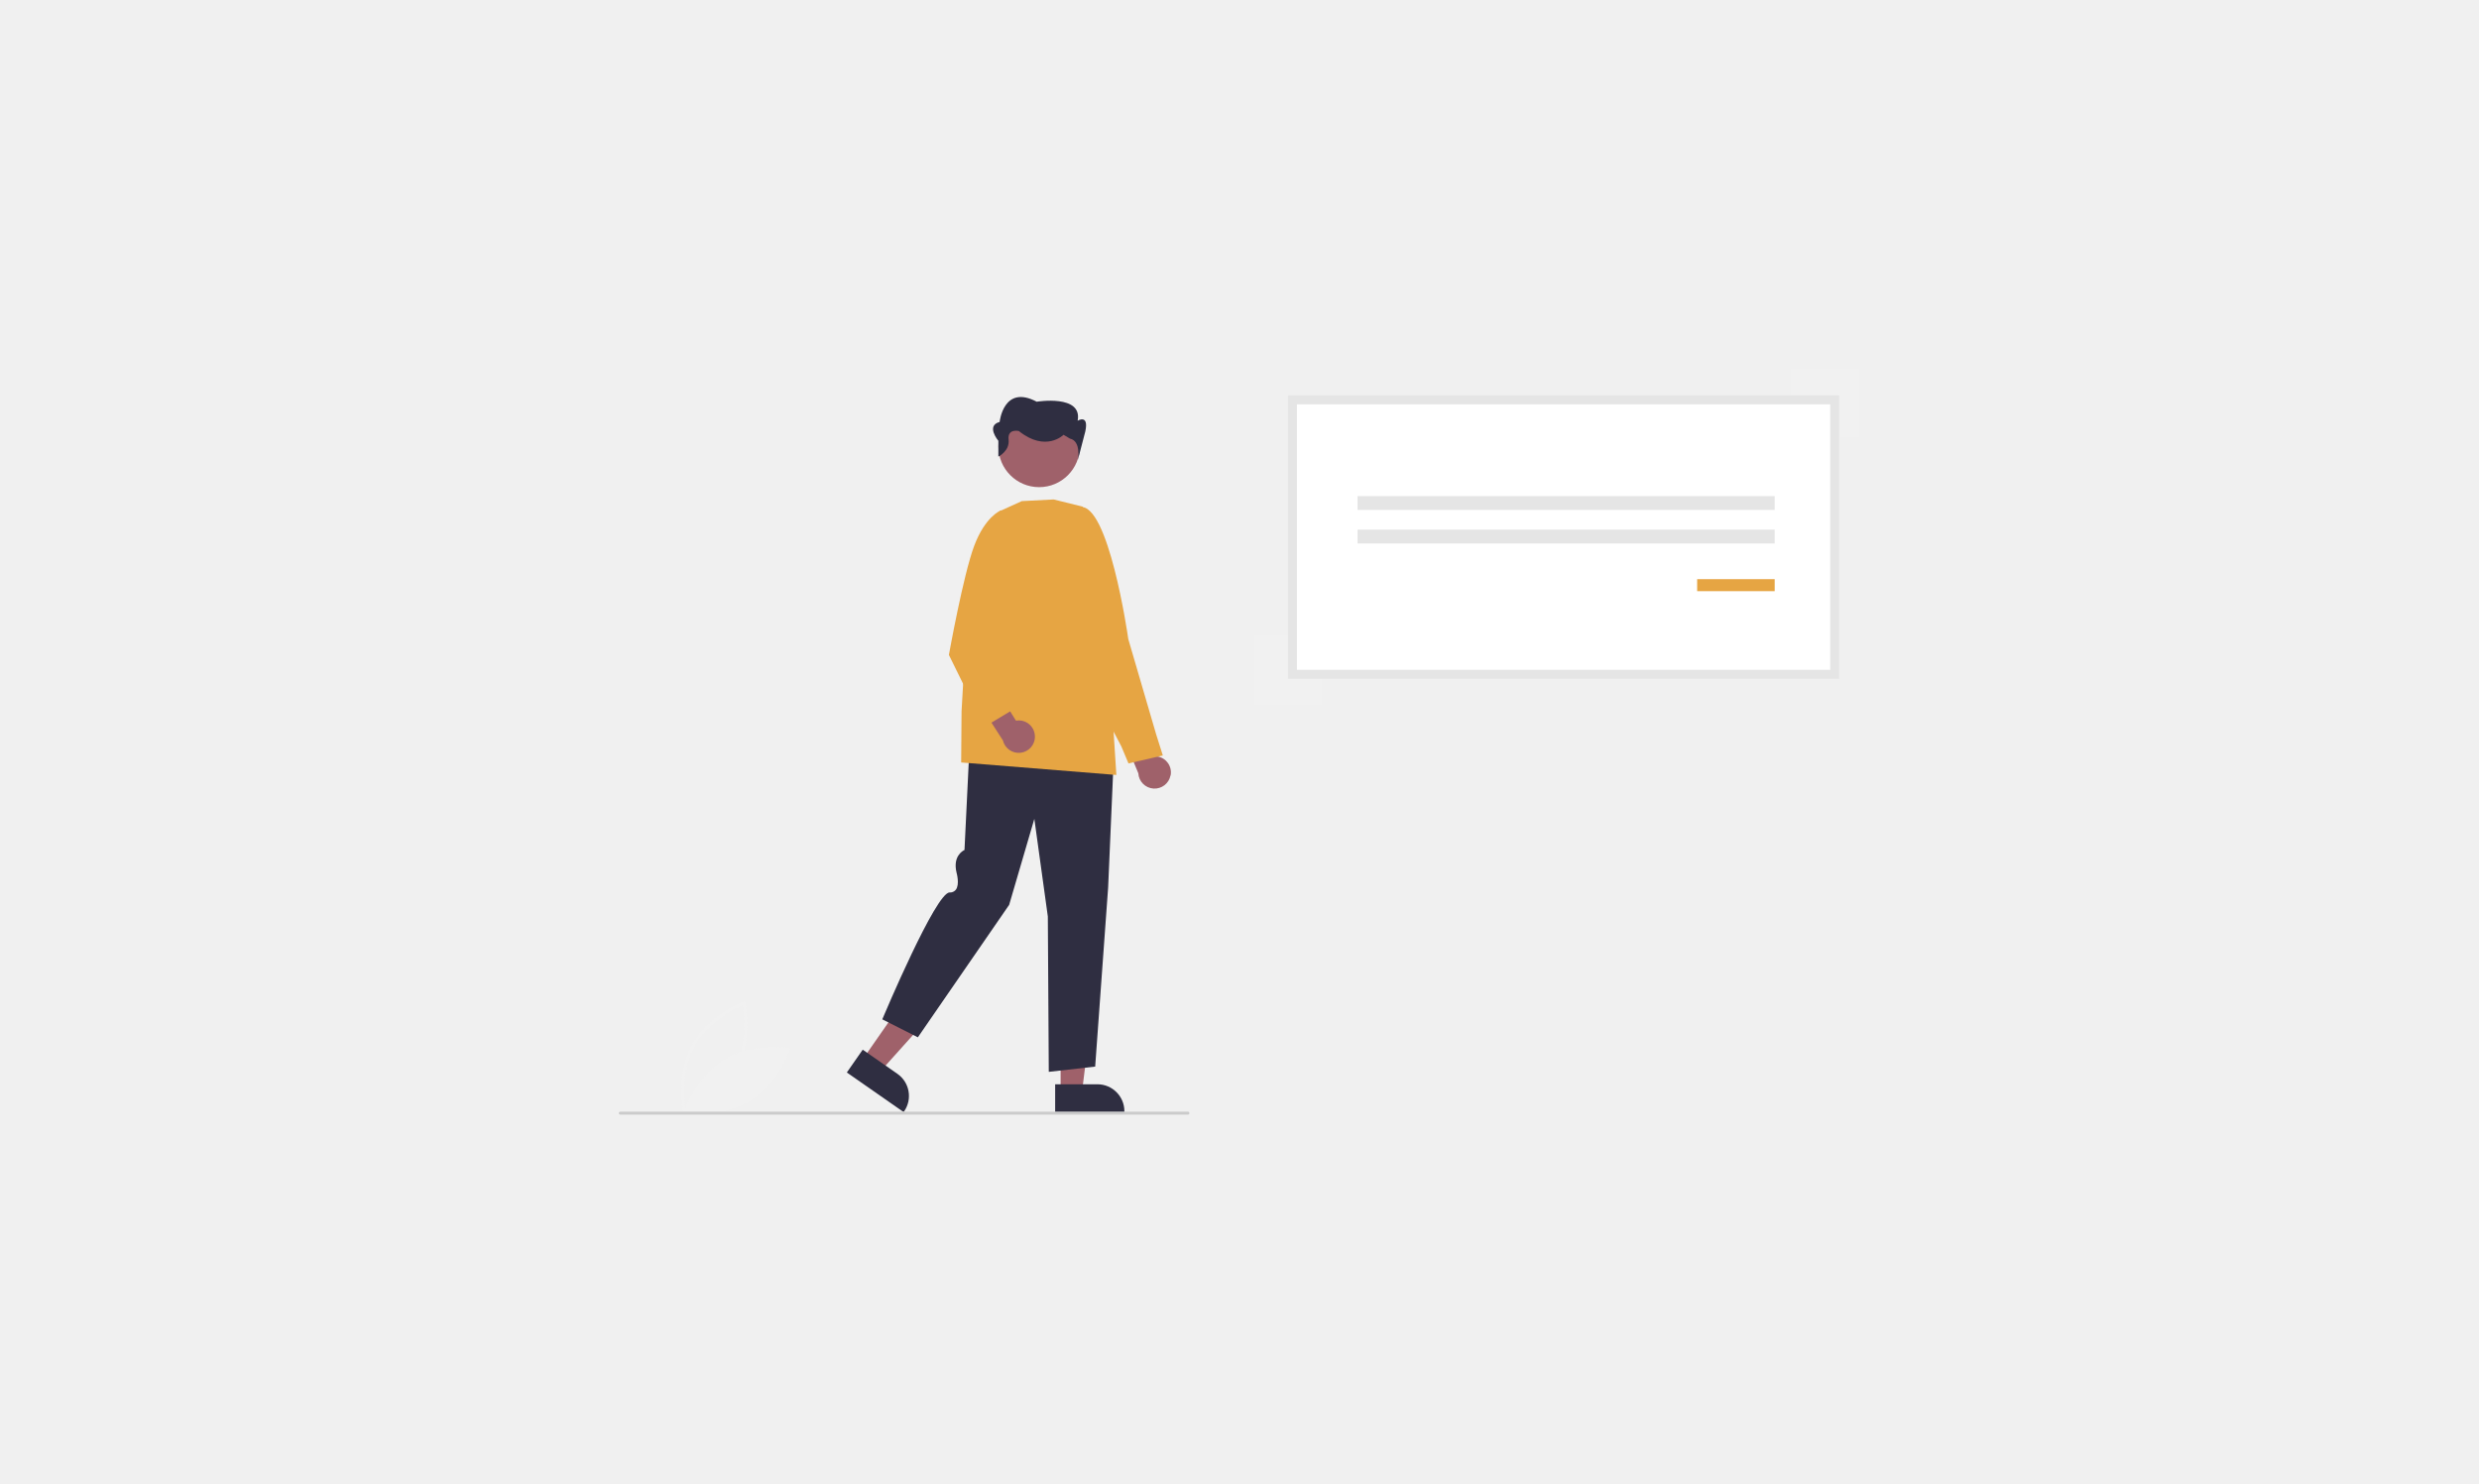
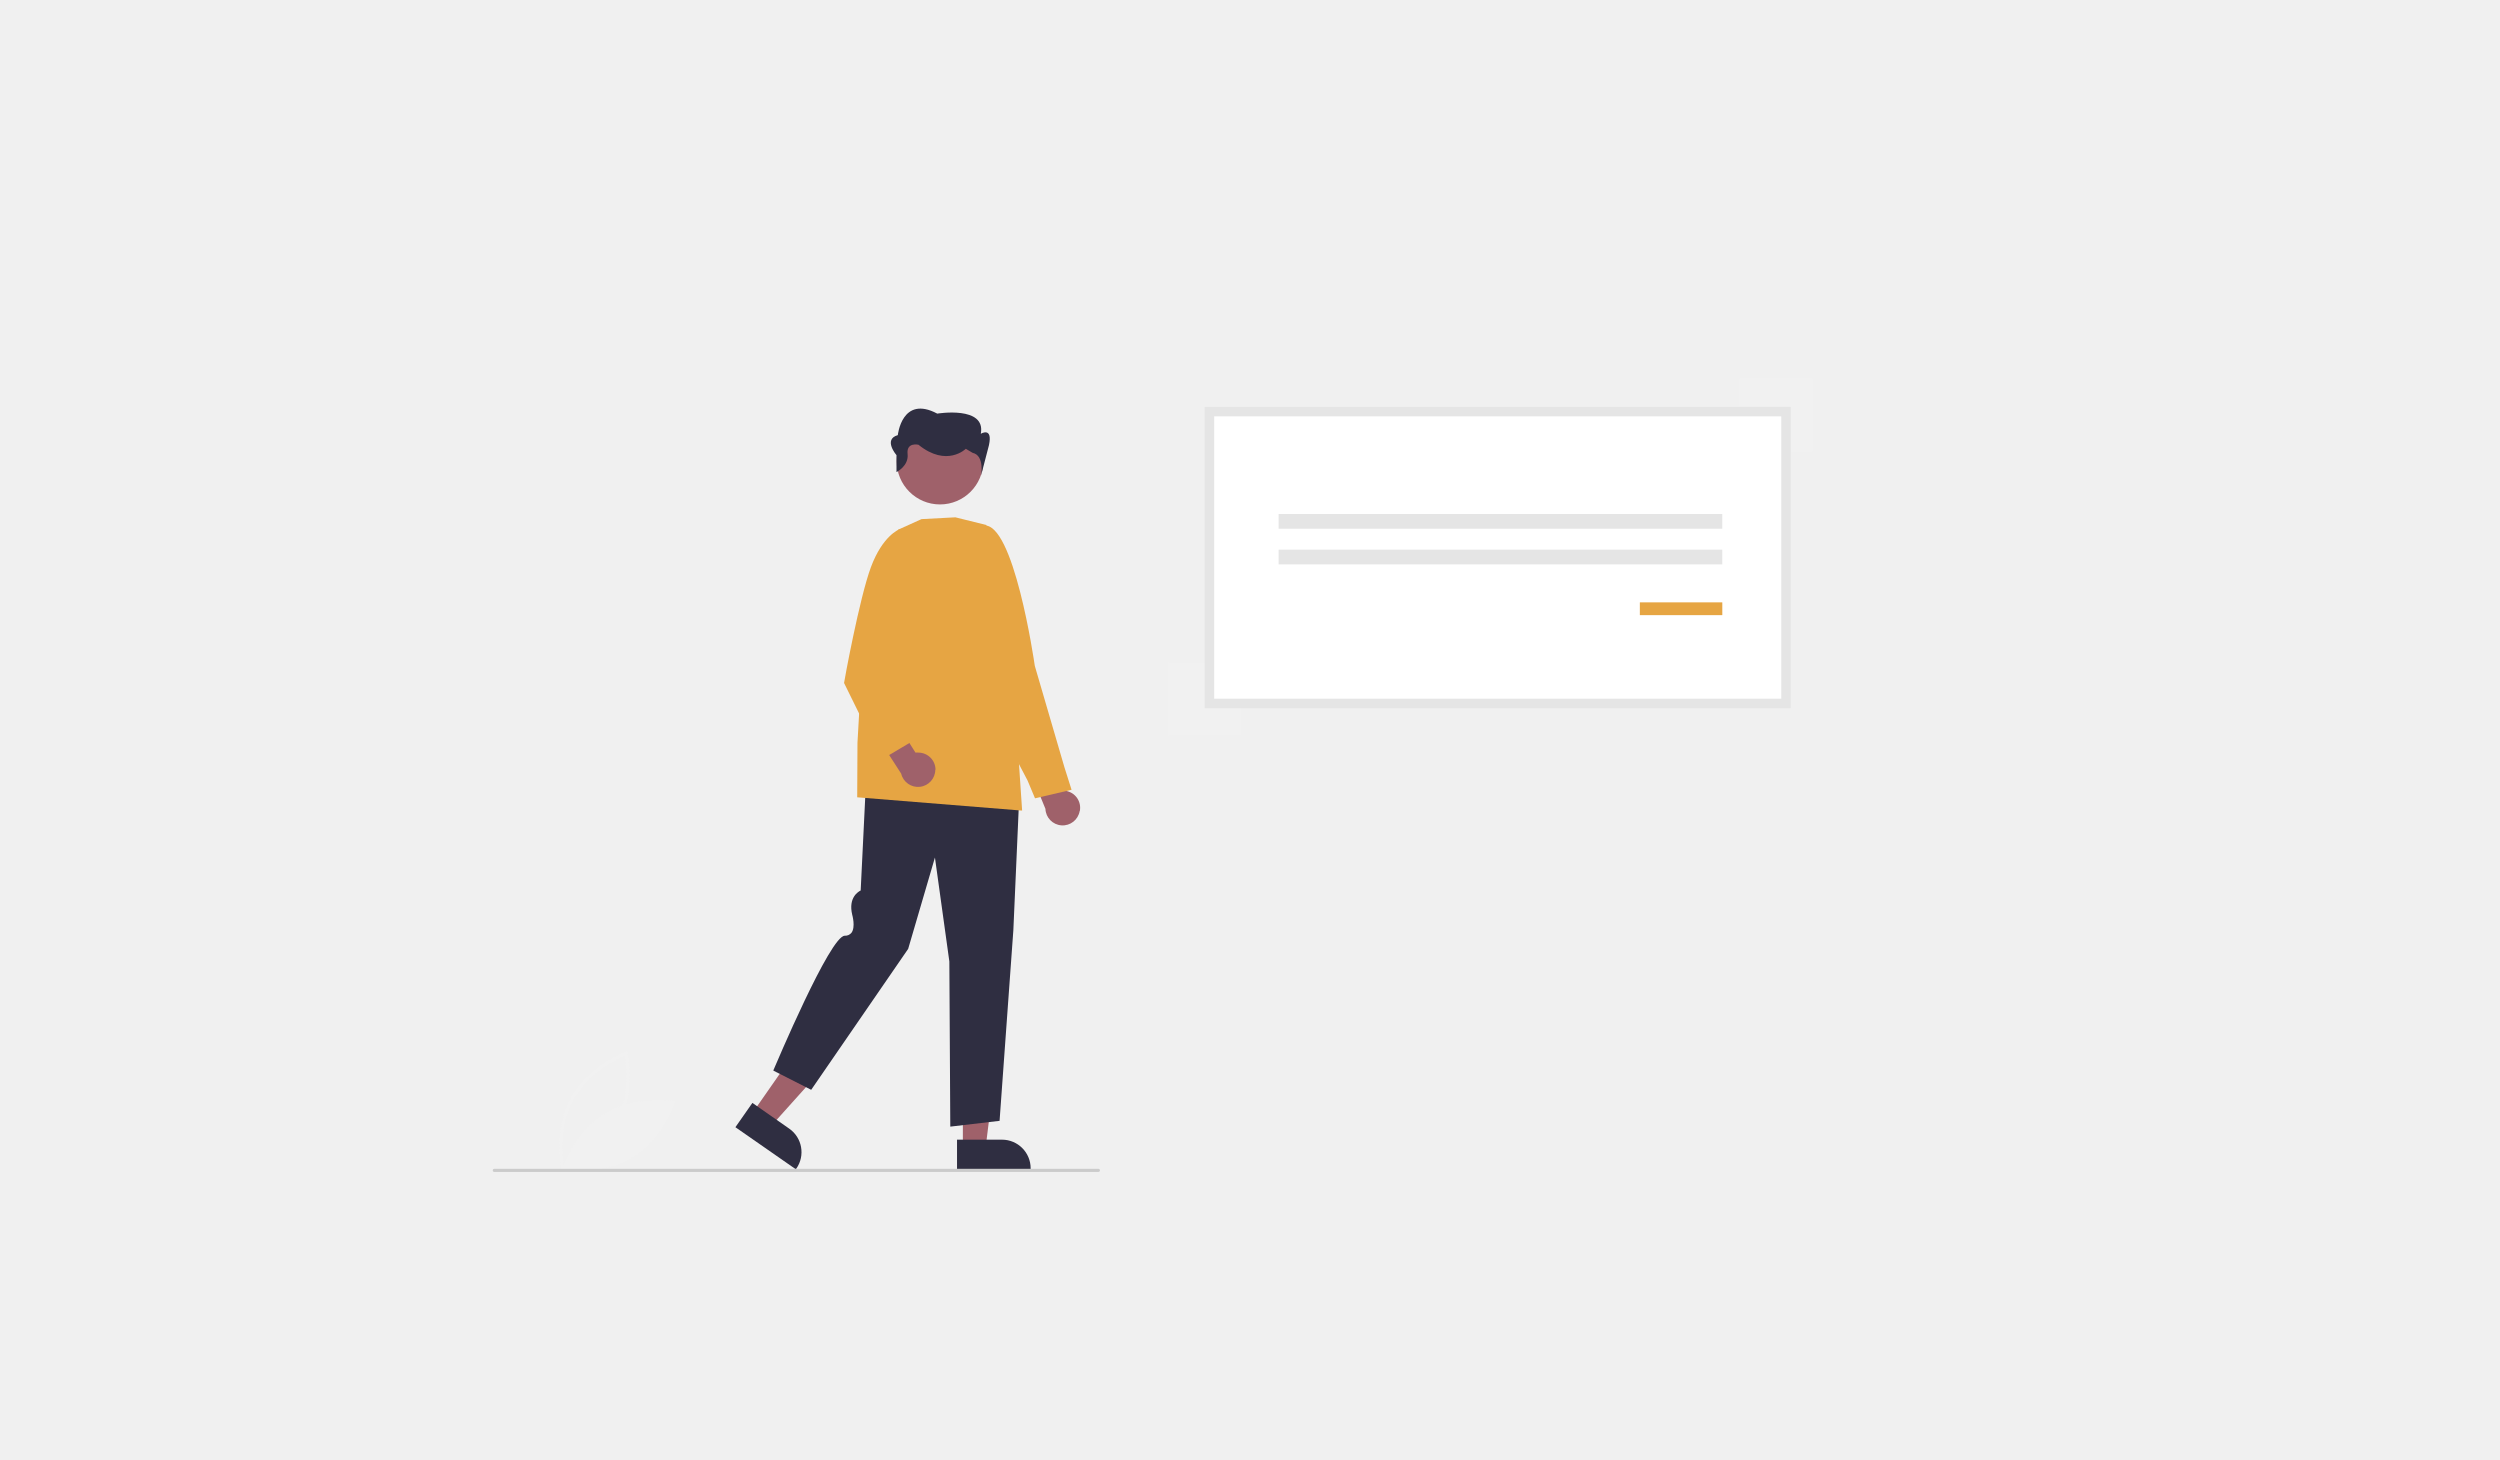
- <svg xmlns="http://www.w3.org/2000/svg" id="ea5e03e3-9574-4d13-87c6-536b7dd50c0f" viewBox="0 0 835.8 500.36">
+ <svg xmlns="http://www.w3.org/2000/svg" id="f2473fb9-9653-4ee7-8806-669bab6c6842" viewBox="0 0 475.38 277.47">
  <defs>
-     <style>.cls-1{fill:#f1f1f1;}.cls-2{fill:#9f616a;}.cls-3{fill:#e6a543;}.cls-4{fill:#2f2e41;}.cls-5{fill:#fff;}.cls-6{fill:#e5e5e5;}.cls-7{fill:#cbcbcb;}.cls-8{fill:none;}</style>
+     <style>.cls-1{fill:none;}.cls-2{fill:#f1f1f1;}.cls-3{fill:#9f616a;}.cls-4{fill:#e6a543;}.cls-5{fill:#2f2e41;}.cls-6{fill:#fff;}.cls-7{fill:#e5e5e5;}.cls-8{fill:#cbcbcb;}</style>
  </defs>
-   <path class="cls-1" d="M228.78,375.37c0-.13-2.74-12.47,2.79-22.72s17.32-14.77,17.44-14.81l.54-.2.13.56c0,.12,2.73,12.46-2.79,22.71s-17.33,14.77-17.45,14.82l-.54.2Zm20-36.36c-2.36,1-11.69,5.46-16.36,14.12s-3.26,18.9-2.81,21.43c2.36-1,11.69-5.46,16.36-14.13s3.26-18.89,2.81-21.42Z" transform="translate(1.6)" />
-   <path class="cls-1" d="M242.66,357.32c-9.93,6-13.76,17.84-13.76,17.84s12.28,2.18,22.22-3.79,13.75-17.85,13.75-17.85S252.59,351.34,242.66,357.32Z" transform="translate(1.6)" />
-   <path class="cls-2" d="M393.08,261.52a5.45,5.45,0,0,0-4.31-6.38,5.21,5.21,0,0,0-1-.1l-4.6-11.57-7.71,1.08,6.73,16.24a5.48,5.48,0,0,0,10.85.73Z" transform="translate(1.6)" />
-   <path class="cls-3" d="M378.87,257.46l-2.39-5.7-14.89-28.34L362.4,171l.16,0c9.53-1.25,16,42.64,16.24,44.51l9.41,32.18,2.24,7.09Z" transform="translate(1.6)" />
-   <polygon class="cls-2" points="357.59 368.04 364.83 368.04 368.27 340.12 357.59 340.12 357.59 368.04" />
-   <path class="cls-4" d="M354.15,365.67H368.4a9.09,9.09,0,0,1,9.09,9.09v.29H354.15Z" transform="translate(1.6)" />
-   <polygon class="cls-2" points="291.03 357.01 296.97 361.15 315.76 340.21 306.99 334.1 291.03 357.01" />
-   <path class="cls-4" d="M289.27,354l11.7,8.15h0a9.09,9.09,0,0,1,2.26,12.64l-.17.25-19.15-13.35Z" transform="translate(1.6)" />
-   <path class="cls-4" d="M352,361.48l-.32-52.39-4.55-32.93-8.49,29,0,0-30.78,44.67-12-6.06.07-.16c.73-1.74,18-42.62,22.61-42.62a2.48,2.48,0,0,0,2.13-.94c1.36-1.81.25-5.67.24-5.71-1.33-5.5,2-7.37,2.67-7.69l1.79-36.89h.19l48.45,3.4-2,46.13-4.37,60.43-.15,0Z" transform="translate(1.6)" />
-   <path class="cls-3" d="M374.78,261.34l-.21,0-52.11-4.2.13-17.24,2.55-45v0l10.39-22.55L342.9,169l10.74-.56h0l9.8,2.43L373.67,244Z" transform="translate(1.6)" />
-   <circle class="cls-2" cx="350.34" cy="150.57" r="13.72" />
-   <path class="cls-4" d="M335,154v-5.34s-4.31-5.08.43-6.36c0,0,1.29-12.79,12.5-6.82,0,0,15.52-2.56,13.8,6.4,0,0,3.87-2.34,2.58,3.63l-2.5,9.61s1.21-6.35-2.67-7.2l-2.16-1.28s-6,6-15.08-1.28c0,0-3.88-.93-3.45,2.91S335,154,335,154Z" transform="translate(1.6)" />
-   <path class="cls-2" d="M347.32,248.46a5.44,5.44,0,0,0-5.39-5.5,5.17,5.17,0,0,0-1,.07l-6.6-10.55L327,234.92l9.53,14.78a5.48,5.48,0,0,0,10.81-1.24Z" transform="translate(1.6)" />
-   <path class="cls-3" d="M330.27,245.14l-11.94-24.25v-.06c.05-.27,4.85-27,8.53-36.77s8.76-11.85,9-11.93l.1,0,4.55,4.35-6.29,42L341,238.68Z" transform="translate(1.6)" />
-   <rect class="cls-1" x="603.73" y="124.43" width="23.12" height="23.12" />
-   <rect class="cls-1" x="422.78" y="214.4" width="23.12" height="23.12" />
-   <path class="cls-5" d="M434.16,227.39H617V134.85H434.16Z" transform="translate(1.6)" />
-   <path class="cls-6" d="M618.47,228.9H432.65V133.34H618.47Zm-182.8-3H615.45V136.36H435.67Z" transform="translate(1.6)" />
-   <rect class="cls-6" x="457.7" y="167.31" width="140.64" height="4.66" />
-   <rect class="cls-6" x="457.7" y="178.62" width="140.64" height="4.66" />
-   <rect class="cls-3" x="572.2" y="195.32" width="26.14" height="4.05" />
-   <path class="cls-7" d="M399,375.91H207.45a.51.51,0,0,1,0-1H399a.51.51,0,0,1,0,1Z" transform="translate(1.6)" />
-   <rect class="cls-8" width="835.8" height="500.36" />
+   <rect class="cls-1" width="475.38" height="277.47" />
+   <path class="cls-2" d="M322.53,333.3c0-.08-1.64-7.48,1.68-13.63s10.39-8.86,10.46-8.88l.32-.12.08.33c0,.08,1.64,7.48-1.68,13.63s-10.39,8.86-10.46,8.88l-.32.12Zm12-21.81c-1.42.61-7,3.28-9.81,8.47s-2,11.33-1.69,12.85c1.42-.61,7-3.27,9.81-8.47s2-11.33,1.69-12.85Z" transform="translate(-215.75 -110.77)" />
+   <path class="cls-2" d="M330.86,322.47c-6,3.58-8.25,10.7-8.25,10.7s7.36,1.31,13.32-2.27,8.25-10.71,8.25-10.71S336.82,318.89,330.86,322.47Z" transform="translate(-215.75 -110.77)" />
+   <path class="cls-3" d="M421.08,265a3.26,3.26,0,0,0-2.58-3.83,2.78,2.78,0,0,0-.58-.06l-2.76-6.94-4.62.65,4,9.75a3.28,3.28,0,0,0,6.51.43Z" transform="translate(-215.75 -110.77)" />
+   <path class="cls-4" d="M412.56,262.57l-1.43-3.41-8.93-17,.48-31.46h.1c5.71-.76,9.58,25.57,9.74,26.69l5.64,19.3,1.35,4.26Z" transform="translate(-215.75 -110.77)" />
+   <polygon class="cls-3" points="183.09 218.13 187.43 218.13 189.5 201.39 183.09 201.39 183.09 218.13" />
+   <path class="cls-5" d="M397.73,327.48h8.55a5.45,5.45,0,0,1,5.45,5.45v.18h-14Z" transform="translate(-215.75 -110.77)" />
+   <polygon class="cls-3" points="143.16 211.52 146.73 214 158 201.44 152.74 197.78 143.16 211.52" />
+   <path class="cls-5" d="M358.82,320.49l7,4.89h0a5.45,5.45,0,0,1,1.36,7.59l-.1.14-11.49-8Z" transform="translate(-215.75 -110.77)" />
+   <path class="cls-5" d="M396.45,325l-.18-31.41-2.74-19.76-5.09,17.37v0L370,318l-7.18-3.64,0-.1c.44-1,10.78-25.56,13.56-25.56a1.54,1.54,0,0,0,1.28-.56c.81-1.09.15-3.4.14-3.43-.79-3.3,1.21-4.42,1.61-4.61L380.49,258h.11l29.06,2-1.22,27.66-2.62,36.25h-.09Z" transform="translate(-215.75 -110.77)" />
+   <path class="cls-4" d="M410.11,264.9H410l-31.25-2.52L378.8,252l1.53-27v0l6.23-13.52,4.42-2,6.44-.34h0l5.88,1.46,6.11,43.91Z" transform="translate(-215.75 -110.77)" />
+   <circle class="cls-3" cx="178.74" cy="87.69" r="8.23" />
+   <path class="cls-5" d="M386.22,200.53v-3.21s-2.59-3,.25-3.81c0,0,.78-7.67,7.5-4.09,0,0,9.31-1.54,8.28,3.83,0,0,2.32-1.4,1.55,2.18l-1.5,5.77s.72-3.81-1.6-4.32l-1.3-.77s-3.62,3.58-9-.77c0,0-2.32-.55-2.07,1.75S386.22,200.53,386.22,200.53Z" transform="translate(-215.75 -110.77)" />
+   <path class="cls-3" d="M393.64,257.18a3.27,3.27,0,0,0-3.24-3.3,2.73,2.73,0,0,0-.57,0l-4-6.33-4.43,1.47,5.71,8.86a3.29,3.29,0,0,0,6.49-.74Z" transform="translate(-215.75 -110.77)" />
+   <path class="cls-4" d="M383.41,255.18l-7.16-14.54v0c0-.17,2.92-16.17,5.12-22.06s5.26-7.11,5.39-7.16l.06,0,2.72,2.61-3.77,25.18,4.07,12.15Z" transform="translate(-215.75 -110.77)" />
+   <rect class="cls-2" x="330.73" y="72.01" width="13.87" height="13.87" />
+   <rect class="cls-2" x="222.19" y="125.98" width="13.87" height="13.87" />
+   <path class="cls-6" d="M445.72,244.54H555.37V189H445.72Z" transform="translate(-215.75 -110.77)" />
+   <path class="cls-7" d="M556.27,245.44H444.82V188.13H556.27Zm-109.64-1.81H554.46V189.94H446.63Z" transform="translate(-215.75 -110.77)" />
+   <rect class="cls-7" x="243.13" y="97.74" width="84.36" height="2.8" />
+   <rect class="cls-7" x="243.13" y="104.52" width="84.36" height="2.8" />
+   <rect class="cls-4" x="311.82" y="114.54" width="15.68" height="2.43" />
+   <path class="cls-8" d="M424.61,333.62H309.74a.3.3,0,0,1,0-.6H424.61a.3.3,0,0,1,0,.6Z" transform="translate(-215.75 -110.77)" />
</svg>
